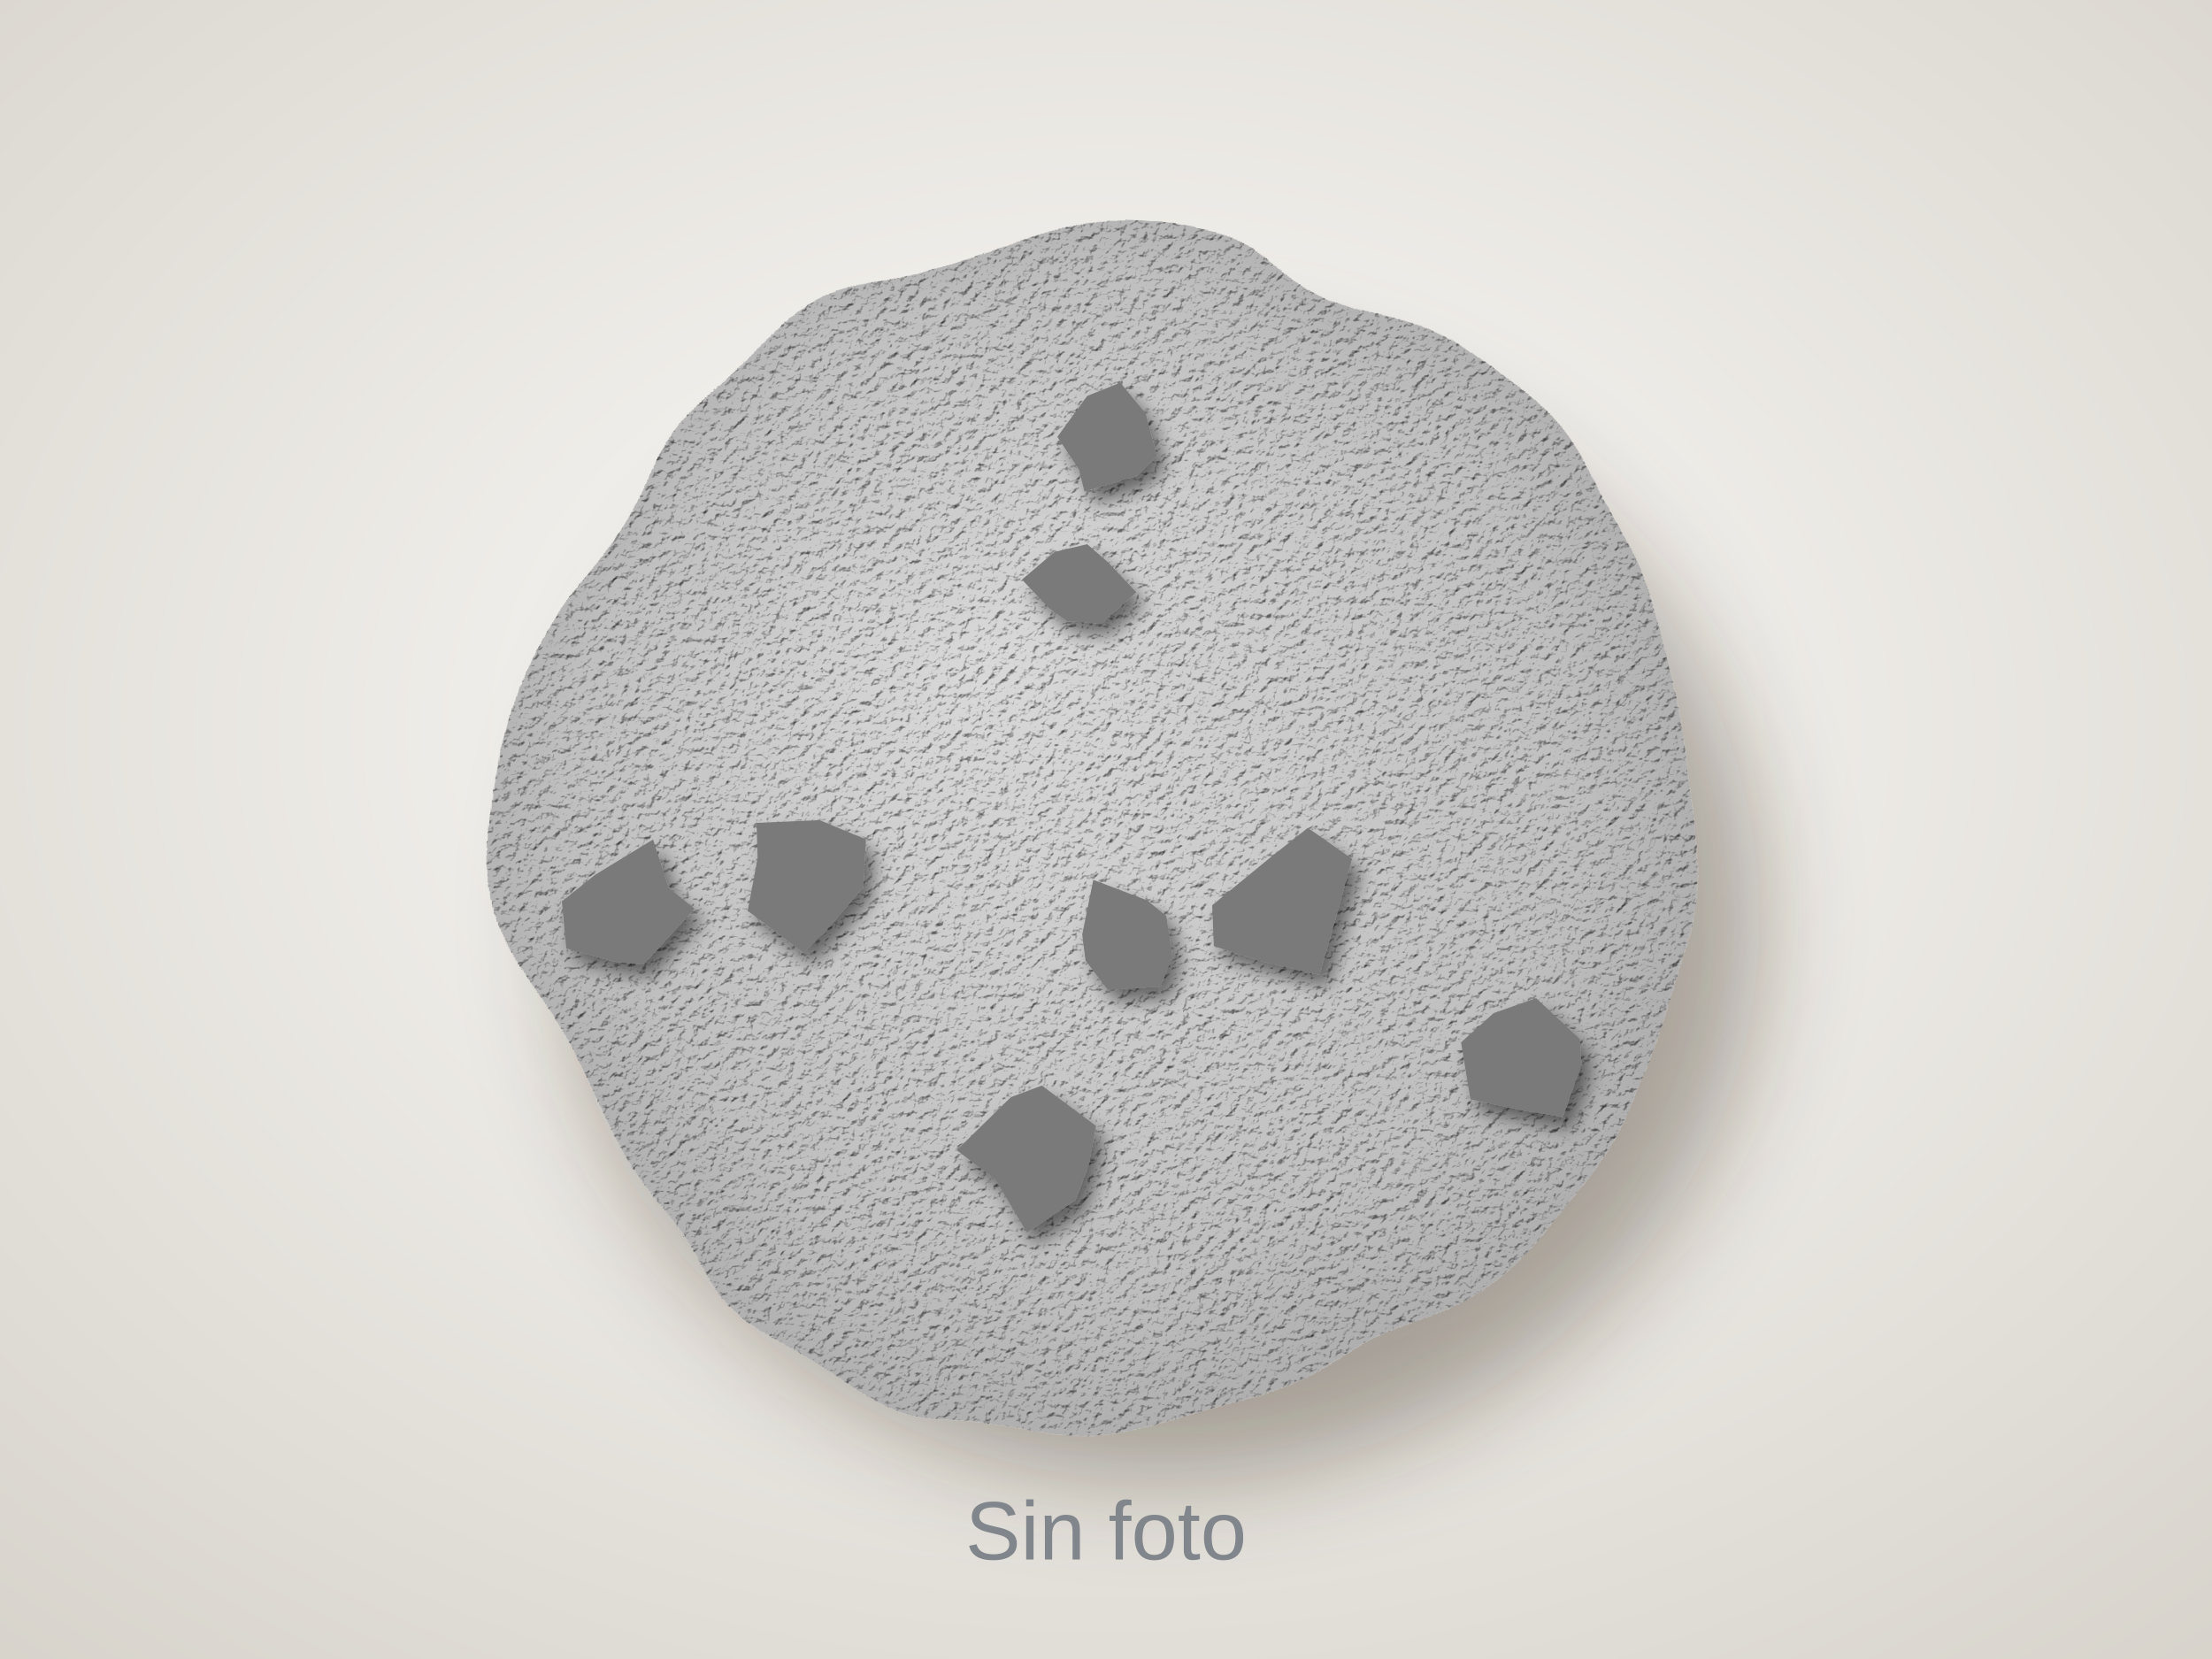
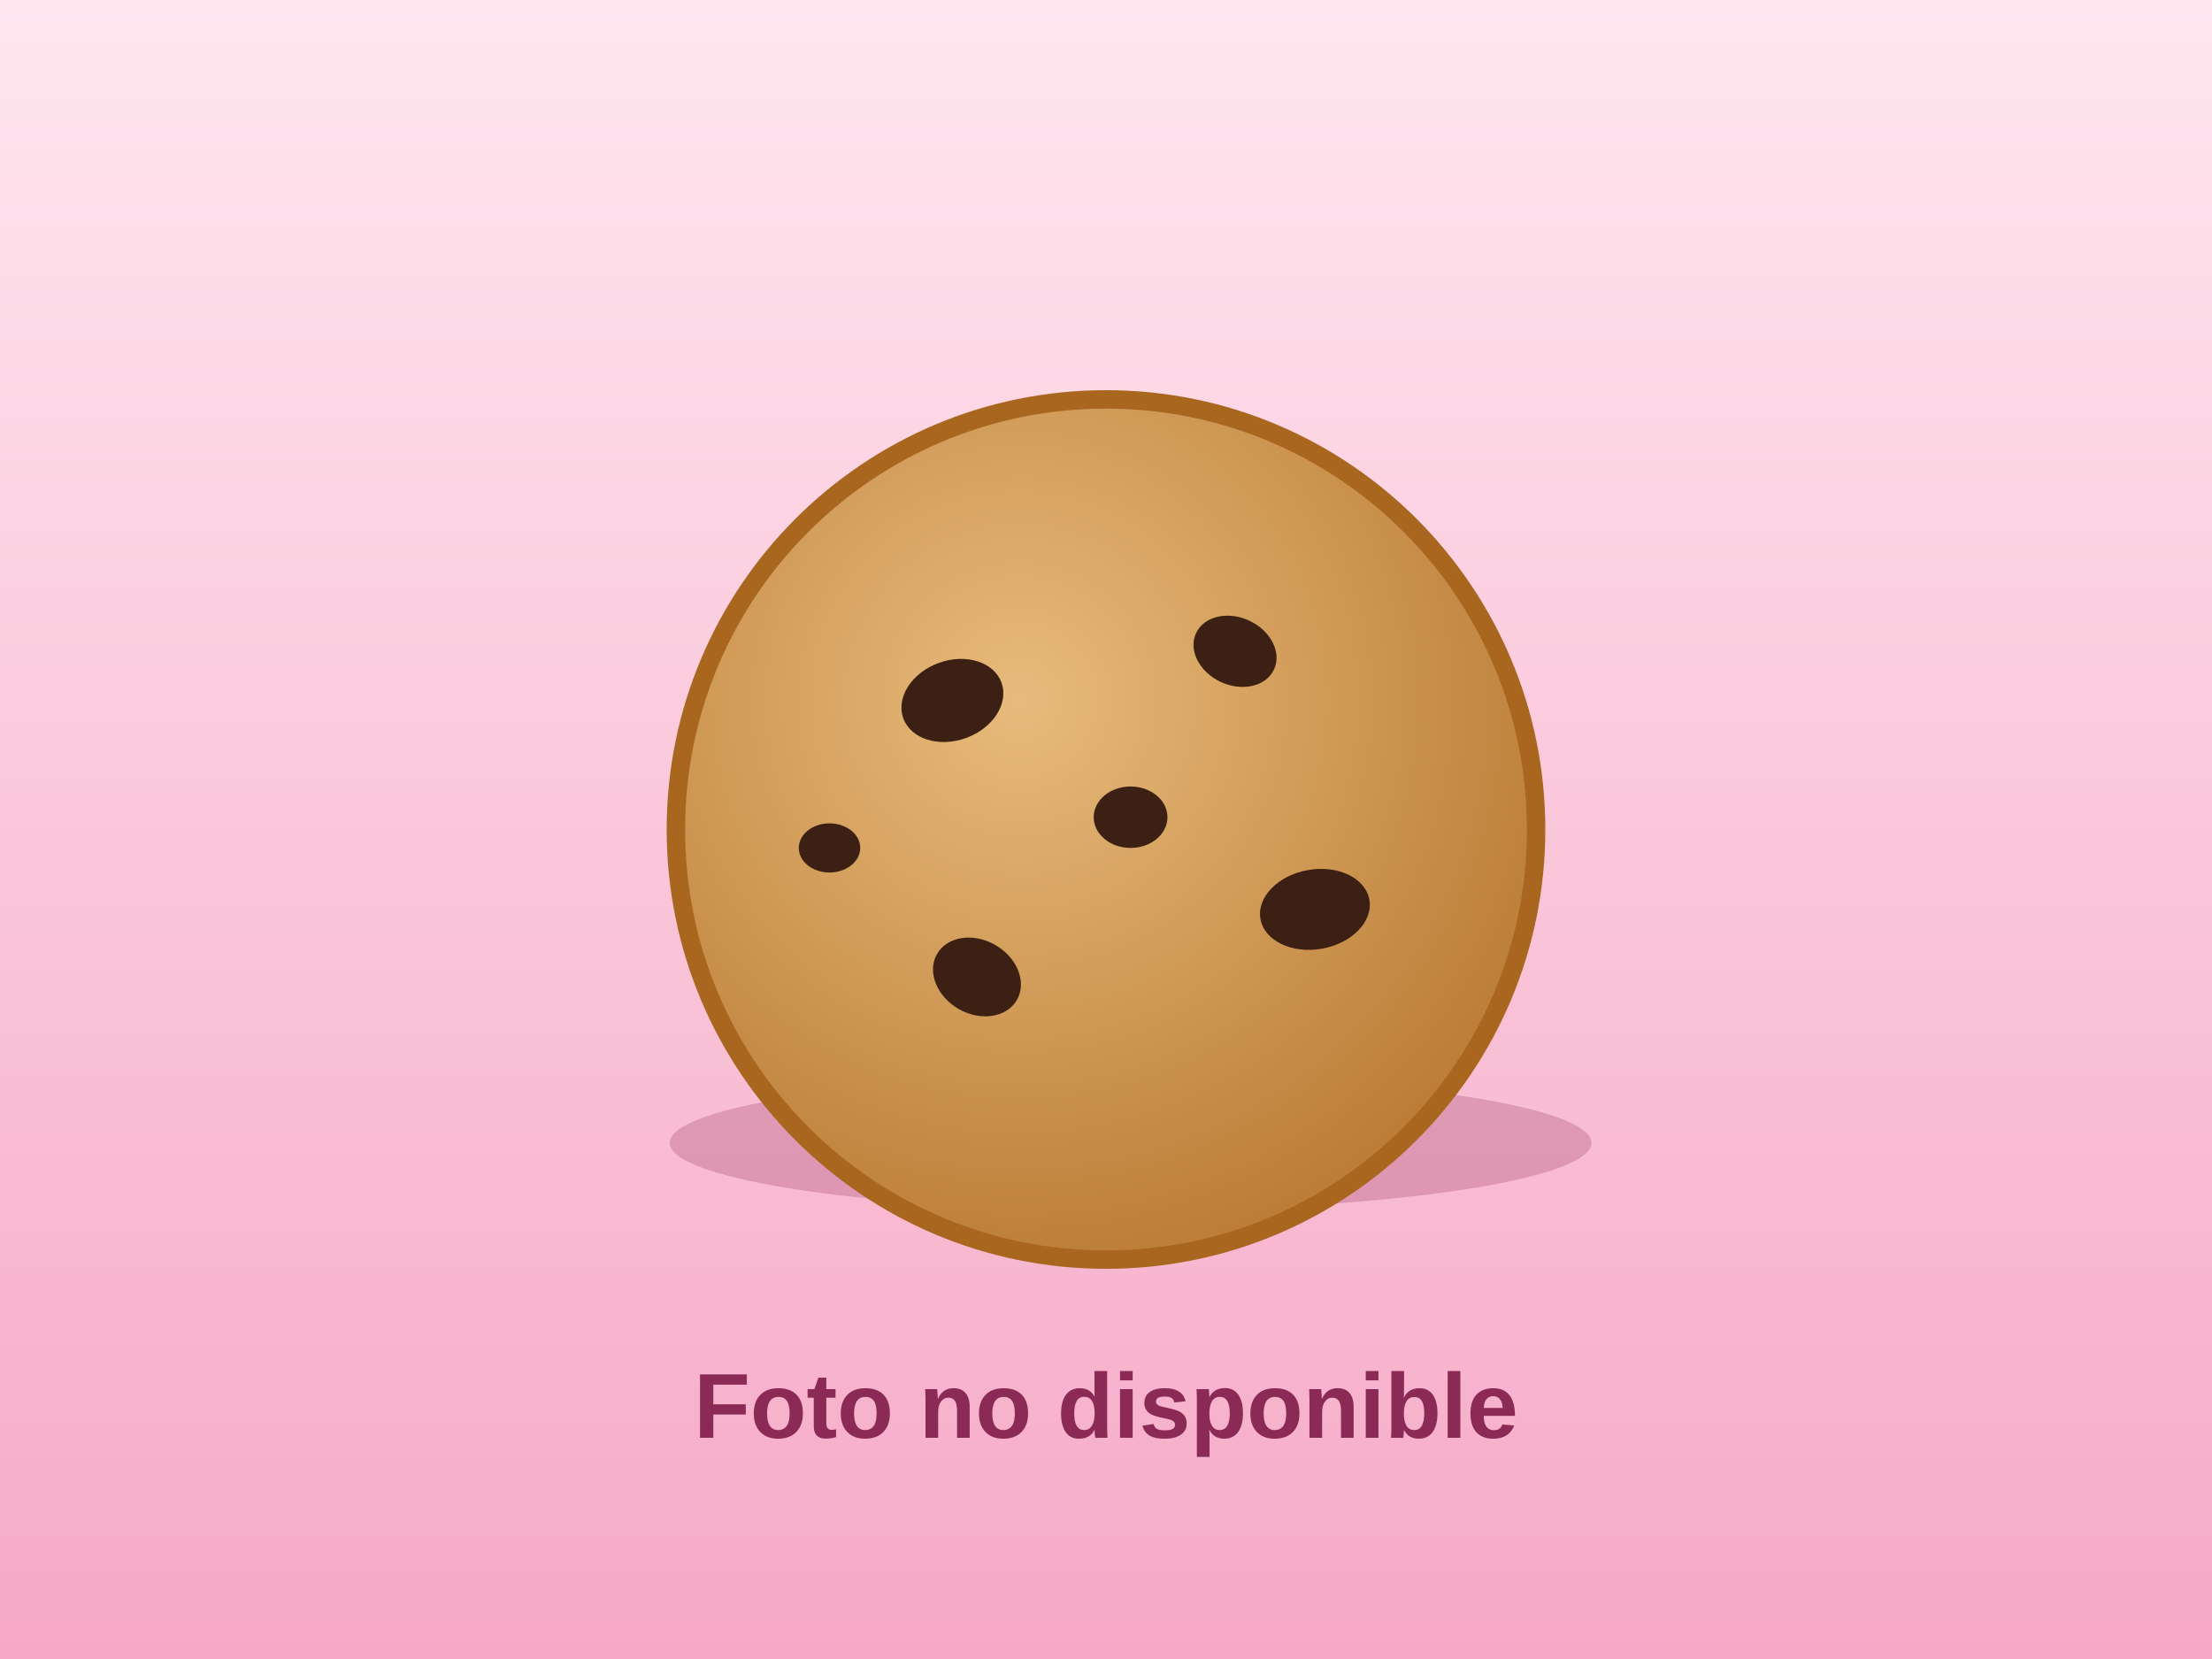
- <svg xmlns="http://www.w3.org/2000/svg" viewBox="0 0 400 300">
+ <svg xmlns="http://www.w3.org/2000/svg" viewBox="0 0 720 540">
  <defs>
-     <radialGradient id="mesa" cx="50%" cy="44%" r="78%">
-       <stop offset="0" stop-color="#fcfbf9" />
-       <stop offset="1" stop-color="#d6d2ca" />
+     <linearGradient id="fondo" x1="0" y1="0" x2="0" y2="1">
+       <stop offset="0" stop-color="#ffe6ef" />
+       <stop offset="1" stop-color="#f6a9c6" />
+     </linearGradient>
+     <radialGradient id="masa" cx="0.4" cy="0.35" r="0.7">
+       <stop offset="0" stop-color="#e8bb7c" />
+       <stop offset="1" stop-color="#b97a33" />
    </radialGradient>
-     <radialGradient id="masaGrad" cx="50%" cy="50%" r="58%" fx="40%" fy="36%">
-       <stop offset="0" stop-color="#d9d9d9" />
-       <stop offset="0.72" stop-color="#bfbfbf" />
-       <stop offset="1" stop-color="#a6a6a6" />
-     </radialGradient>
-     <filter id="sombra" x="-30%" y="-30%" width="160%" height="160%">
-       <feGaussianBlur stdDeviation="9" />
-     </filter>
-     <filter id="masa" x="-12%" y="-12%" width="124%" height="124%" color-interpolation-filters="sRGB">
-       <feTurbulence type="fractalNoise" baseFrequency="0.018" numOctaves="2" seed="5" result="warp" />
-       <feDisplacementMap in="SourceGraphic" in2="warp" scale="16" xChannelSelector="R" yChannelSelector="G" result="forma" />
-       <feTurbulence type="fractalNoise" baseFrequency="0.7" numOctaves="3" seed="12" result="grano" />
-       <feDiffuseLighting in="grano" lighting-color="#ffffff" surfaceScale="2.6" diffuseConstant="1.3" result="luz">
-         <feDistantLight azimuth="235" elevation="56" />
-       </feDiffuseLighting>
-       <feComposite in="luz" in2="forma" operator="in" result="luzForma" />
-       <feBlend in="forma" in2="luzForma" mode="multiply" result="textura" />
-       <feComposite in="textura" in2="forma" operator="in" />
-     </filter>
-     <filter id="trozo" x="-40%" y="-40%" width="180%" height="180%" color-interpolation-filters="sRGB">
-       <feTurbulence type="fractalNoise" baseFrequency="0.08" numOctaves="2" seed="8" result="warp" />
-       <feDisplacementMap in="SourceGraphic" in2="warp" scale="8" xChannelSelector="R" yChannelSelector="G" result="forma" />
-       <feGaussianBlur in="forma" stdDeviation="0.9" result="suave" />
-       <feSpecularLighting in="suave" surfaceScale="3.2" specularConstant="1" specularExponent="22" lighting-color="#e8d5c4" result="brillo">
-         <feDistantLight azimuth="235" elevation="52" />
-       </feSpecularLighting>
-       <feComposite in="brillo" in2="forma" operator="in" result="brilloForma" />
-       <feComposite in="forma" in2="brilloForma" operator="arithmetic" k1="0" k2="1" k3="0.85" k4="0" result="conBrillo" />
-       <feDropShadow in="conBrillo" dx="1.6" dy="2.2" stdDeviation="1.6" flood-color="#000" flood-opacity="0.5" />
-     </filter>
-     <filter id="relieve" x="-30%" y="-30%" width="160%" height="160%">
-       <feDropShadow dx="1" dy="1.6" stdDeviation="1.1" flood-color="#000" flood-opacity="0.38" />
-     </filter>
  </defs>
-   <rect width="400" height="300" fill="url(#mesa)" />
-   <ellipse cx="210" cy="166" rx="108" ry="101.52" fill="#2a1c10" opacity="0.35" filter="url(#sombra)" />
-   <circle cx="200" cy="150" r="108" fill="url(#masaGrad)" filter="url(#masa)" />
-   <path d="M205.5,107.1L199.1,112.8L192.9,112.3L189.7,110L184.8,104.8L190.7,99.8L196.6,98.4L200.4,101.7Z" fill="#7a7a7a" filter="url(#trozo)" />
-   <path d="M212,172.9L209.9,178.4L200.3,179L196.3,173.7L195.7,169L197.7,159.1L207.4,162.8L210.9,165.6Z" fill="#7a7a7a" filter="url(#trozo)" />
-   <path d="M241.5,166.2L238.6,176.3L228.4,173.9L219.5,171.1L219.2,163.7L229.3,155.4L236.5,149.7L244.5,155.3Z" fill="#7a7a7a" filter="url(#trozo)" />
-   <path d="M156.1,160.5L149,168.7L145.3,172.3L135.2,164.7L137,155.2L136.8,148.8L148.2,148.3L156.6,151.8Z" fill="#7a7a7a" filter="url(#trozo)" />
-   <path d="M286,192.5L282.6,202L275.4,200.8L265.9,198.8L264.2,188.5L270.1,183.2L277.8,180.5L285.7,187.9Z" fill="#7a7a7a" filter="url(#trozo)" />
-   <path d="M209.2,82.5L205.5,86.1L196.1,88.9L195.1,84.9L191.2,79L196.6,71.6L202.6,69.2L207.2,74.8Z" fill="#7a7a7a" filter="url(#trozo)" />
-   <path d="M125.6,164.3L116.4,174.4L111.1,173.9L102.4,171.5L101.6,163L107.6,158.2L118.1,151.8L120.9,160.5Z" fill="#7a7a7a" filter="url(#trozo)" />
-   <path d="M196.8,210.9L194.5,217L185.7,222.9L180,213.3L173,208L182.8,198.4L188.4,196.3L198.2,203.6Z" fill="#7a7a7a" filter="url(#trozo)" />
-   <text x="200" y="282" text-anchor="middle" font-family="Arial, sans-serif" font-size="15" fill="#80868b">Sin foto</text>
+   <rect width="720" height="540" fill="url(#fondo)" />
+   <ellipse cx="368" cy="372" rx="150" ry="22" fill="#8a2a55" opacity="0.25" />
+   <circle cx="360" cy="270" r="140" fill="url(#masa)" stroke="#a8661f" stroke-width="6" />
+   <g fill="#3b2013">
+     <ellipse cx="310" cy="228" rx="17" ry="13" transform="rotate(-20 310 228)" />
+     <ellipse cx="402" cy="212" rx="14" ry="11" transform="rotate(25 402 212)" />
+     <ellipse cx="428" cy="296" rx="18" ry="13" transform="rotate(-10 428 296)" />
+     <ellipse cx="318" cy="318" rx="15" ry="12" transform="rotate(30 318 318)" />
+     <ellipse cx="368" cy="266" rx="12" ry="10" />
+     <ellipse cx="270" cy="276" rx="10" ry="8" />
+   </g>
+   <text x="360" y="468" text-anchor="middle" font-family="Nunito, Segoe UI, Arial, sans-serif" font-size="30" font-weight="700" fill="#8a2a55">Foto no disponible</text>
</svg>
